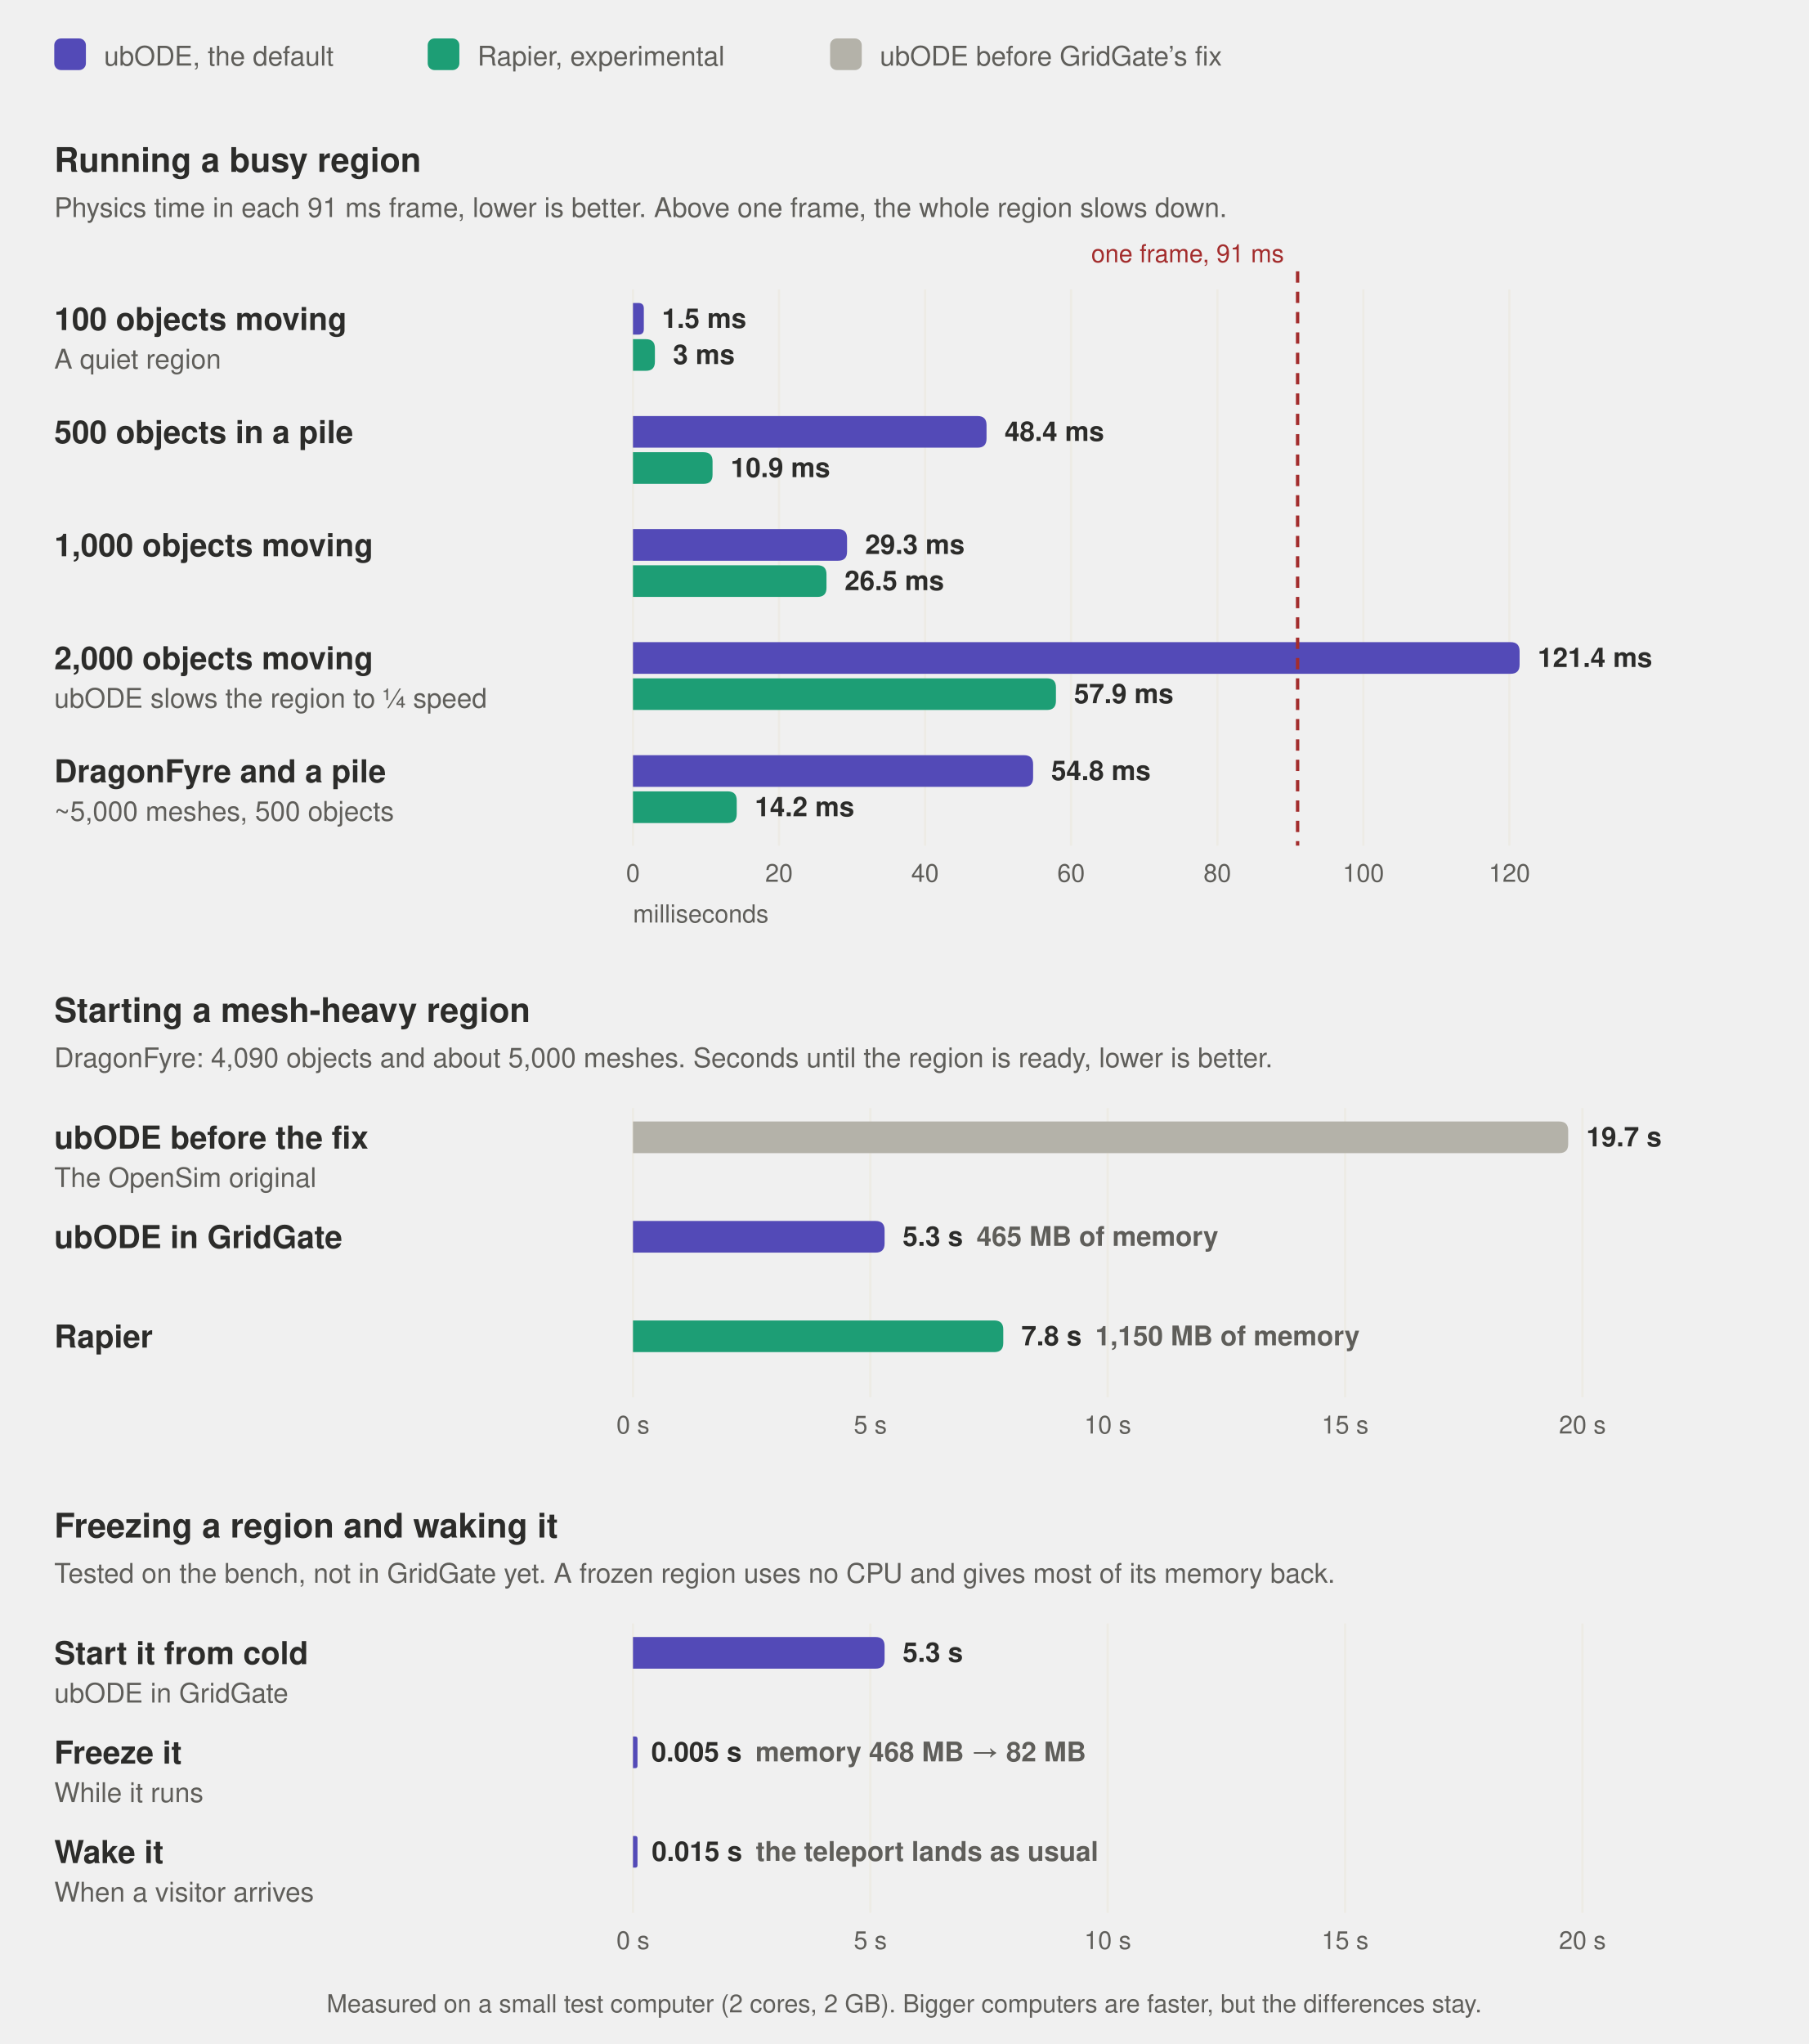
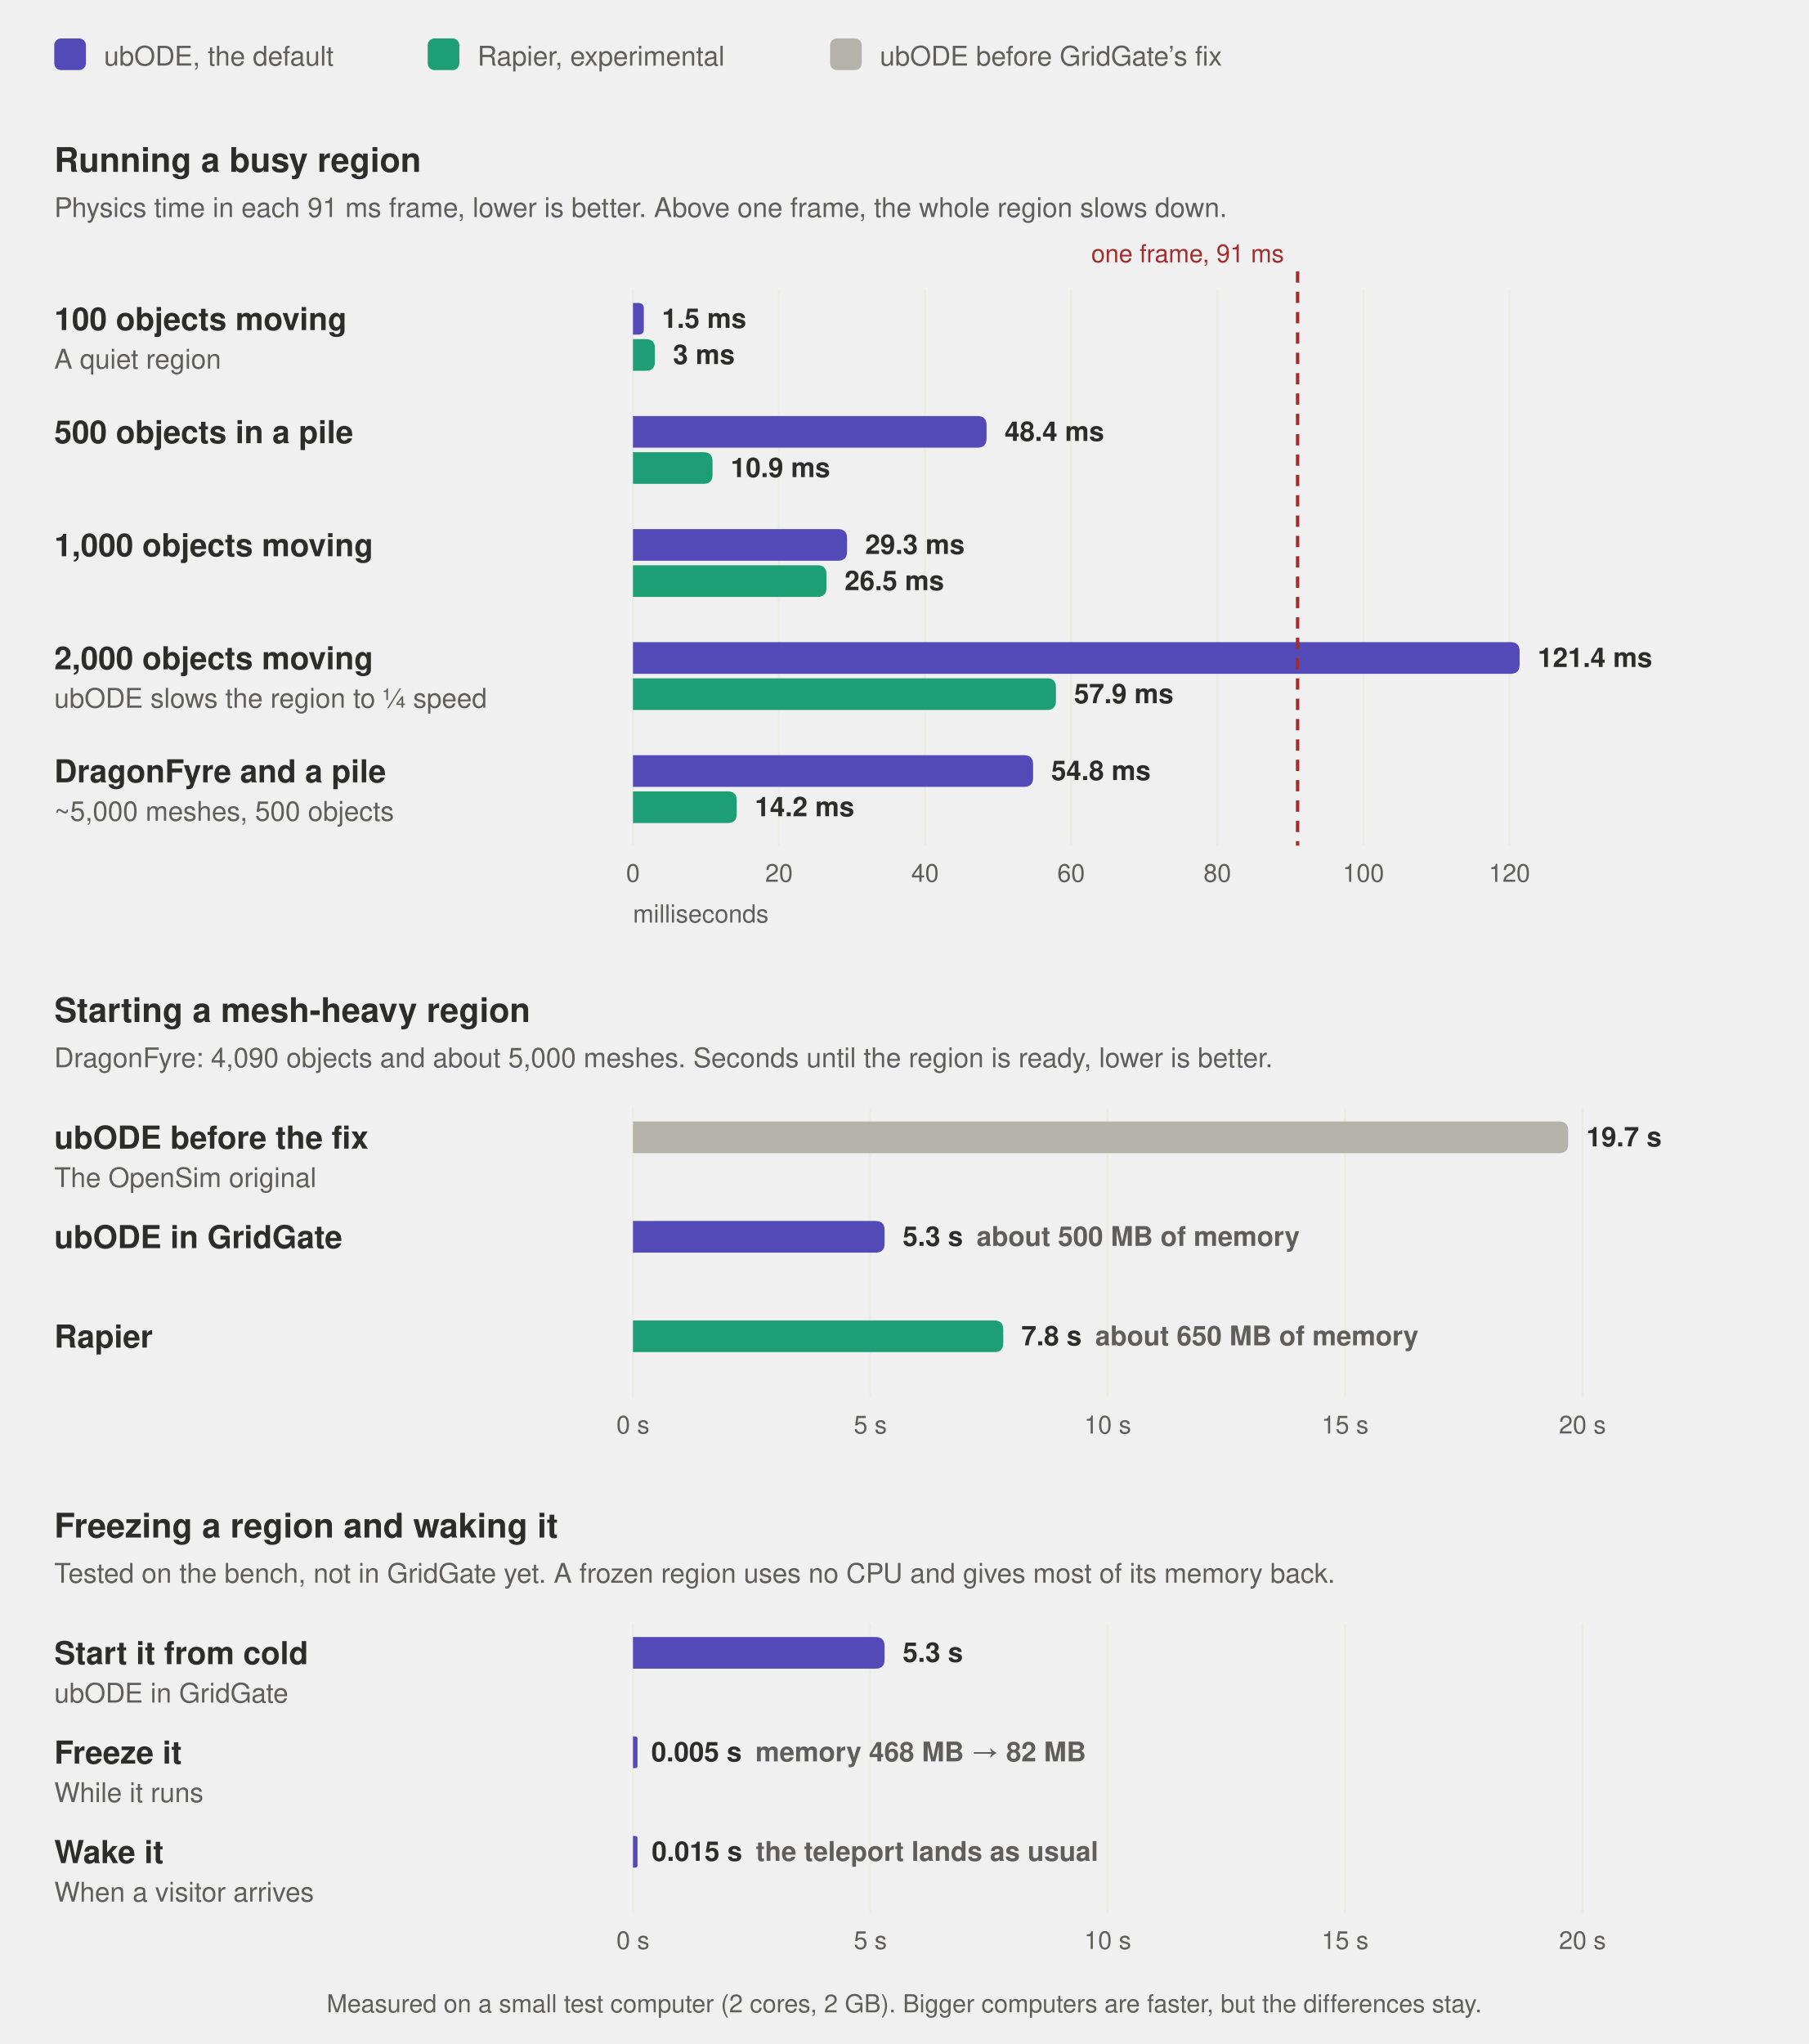
<svg xmlns="http://www.w3.org/2000/svg" width="800" height="904" viewBox="0 0 800 904" role="img">
  <style>
.purple .card{fill:#EEEDFE;stroke:#534AB7}.purple{color:#534AB7}.purple .title{fill:#3C3489}.purple .sub{fill:#534AB7}
.gray .card{fill:#F6F5F0;stroke:#888780}.gray{color:#5F5E5A}.gray .title{fill:#2C2C2A}.gray .sub{fill:#5F5E5A}
.teal .card{fill:#E1F5EE;stroke:#0F6E56}.teal{color:#0F6E56}.teal .title{fill:#085041}.teal .sub{fill:#0F6E56}
.net{fill:none;stroke:#888780}.netlabel{fill:#5F5E5A}.wire{stroke:#888780;fill:none}.ah{fill:#888780}
.pill{fill:#FFFFFF;stroke:#B4B2A9}.pilltext{fill:#444441}
.screen{fill:#E6F1FB}.land{fill:#639922}.cardfill{fill:#F6F5F0}
.rtitle{fill:#2C2C2A}.rsub{fill:#5F5E5A}.stripe{fill:#F6F5F0}
.chk{fill:#534AB7}.tick{stroke:#FFFFFF}.purple .num{fill:#FFFFFF}.wave{stroke:#378ADD}.opt{stroke:#534AB7;fill:none}.optick{stroke:#534AB7}.nd{stroke:#B4B2A9}

.bu{fill:#534AB7}.br{fill:#1D9E75}.bo{fill:#B4B2A9}.grid{stroke:#EDEBE5}.limit{stroke:#A32D2D}.limtext{fill:#A32D2D}
.val{fill:#2C2C2A}.vsub{fill:#5F5E5A}.axis{fill:#5F5E5A}
@media (prefers-color-scheme: dark){
.purple .card{fill:#26215C;stroke:#AFA9EC}.purple{color:#CECBF6}.purple .title{fill:#EEEDFE}.purple .sub{fill:#CECBF6}
.gray .card{fill:#2C2C2A;stroke:#888780}.gray{color:#D3D1C7}.gray .title{fill:#F1EFE8}.gray .sub{fill:#D3D1C7}
.teal .card{fill:#04342C;stroke:#5DCAA5}.teal{color:#9FE1CB}.teal .title{fill:#E1F5EE}.teal .sub{fill:#9FE1CB}
.net{stroke:#888780}.netlabel{fill:#B4B2A9}.wire{stroke:#9C9A92}.ah{fill:#9C9A92}
.pill{fill:#161B22;stroke:#5F5E5A}.pilltext{fill:#D3D1C7}
.screen{fill:#042C53}.land{fill:#97C459}.cardfill{fill:#2C2C2A}
.rtitle{fill:#F1EFE8}.rsub{fill:#B4B2A9}.stripe{fill:#161B22}
.chk{fill:#AFA9EC}.tick{stroke:#26215C}.purple .num{fill:#26215C}.wave{stroke:#85B7EB}.opt{stroke:#AFA9EC}.optick{stroke:#AFA9EC}.nd{stroke:#5F5E5A}

.bu{fill:#7F77DD}.br{fill:#1D9E75}.bo{fill:#5F5E5A}.grid{stroke:#21262D}.limit{stroke:#E57373}.limtext{fill:#E57373}
.val{fill:#F1EFE8}.vsub{fill:#B4B2A9}.axis{fill:#B4B2A9}
}
text{font-family:-apple-system, BlinkMacSystemFont, "Segoe UI", Helvetica, Arial, sans-serif}
.title{font-size:15px;font-weight:600}.sub{font-size:13px}
.netlabel{font-size:13px;font-weight:500}.hname{font-size:13px}.st{font-size:14px}.ss{font-size:12px}.bt{font-size:13px}
.rtitle{font-size:14px;font-weight:600}.rsub{font-size:12px}.pilltext{font-size:12px;font-weight:500}

.val{font-size:12px;font-weight:600}.vsub{font-size:12px}.axis{font-size:11px}.limtext{font-size:11px;font-weight:500}
.sect{font-size:15px;font-weight:600}
</style>
  <rect x="24" y="17" width="14" height="14" rx="3" class="bu" />
  <text x="46" y="29" class="rsub">ubODE, the default</text>
  <rect x="189.2" y="17" width="14" height="14" rx="3" class="br" />
  <text x="211.2" y="29" class="rsub">Rapier, experimental</text>
  <rect x="367.2" y="17" width="14" height="14" rx="3" class="bo" />
  <text x="389.2" y="29" class="rsub">ubODE before GridGate’s fix</text>
  <text x="24" y="76" class="rtitle sect">Running a busy region</text>
  <text x="24" y="96" class="rsub">Physics time in each 91 ms frame, lower is better. Above one frame, the whole region slows down.</text>
  <line x1="280.0" y1="128" x2="280.0" y2="374" class="grid" stroke-width="1" />
  <text x="280.0" y="390" text-anchor="middle" class="axis">0</text>
  <line x1="344.6" y1="128" x2="344.6" y2="374" class="grid" stroke-width="1" />
  <text x="344.6" y="390" text-anchor="middle" class="axis">20</text>
  <line x1="409.2" y1="128" x2="409.2" y2="374" class="grid" stroke-width="1" />
  <text x="409.2" y="390" text-anchor="middle" class="axis">40</text>
  <line x1="473.8" y1="128" x2="473.8" y2="374" class="grid" stroke-width="1" />
  <text x="473.8" y="390" text-anchor="middle" class="axis">60</text>
  <line x1="538.5" y1="128" x2="538.5" y2="374" class="grid" stroke-width="1" />
  <text x="538.5" y="390" text-anchor="middle" class="axis">80</text>
  <line x1="603.1" y1="128" x2="603.1" y2="374" class="grid" stroke-width="1" />
  <text x="603.1" y="390" text-anchor="middle" class="axis">100</text>
  <line x1="667.7" y1="128" x2="667.7" y2="374" class="grid" stroke-width="1" />
  <text x="667.7" y="390" text-anchor="middle" class="axis">120</text>
  <text x="24" y="146" class="rtitle">100 objects moving</text>
  <text x="24" y="163" class="rsub">A quiet region</text>
  <path d="M280 134 H282.4 Q284.8 134 284.8 136.423 V145.577 Q284.8 148 282.4 148 H280 Z" class="bu" />
  <text x="292.8" y="145" class="val">1.5 ms</text>
  <path d="M280 150 H285.7 Q289.7 150 289.7 154 V160 Q289.7 164 285.7 164 H280 Z" class="br" />
  <text x="297.7" y="161" class="val">3 ms</text>
  <text x="24" y="196" class="rtitle">500 objects in a pile</text>
  <path d="M280 184 H432.4 Q436.4 184 436.4 188 V194 Q436.4 198 432.4 198 H280 Z" class="bu" />
  <text x="444.4" y="195" class="val">48.4 ms</text>
  <path d="M280 200 H311.2 Q315.2 200 315.2 204 V210 Q315.2 214 311.2 214 H280 Z" class="br" />
  <text x="323.2" y="211" class="val">10.9 ms</text>
  <text x="24" y="246" class="rtitle">1,000 objects moving</text>
  <path d="M280 234 H370.7 Q374.7 234 374.7 238 V244 Q374.7 248 370.7 248 H280 Z" class="bu" />
  <text x="382.7" y="245" class="val">29.3 ms</text>
  <path d="M280 250 H361.6 Q365.6 250 365.6 254 V260 Q365.6 264 361.6 264 H280 Z" class="br" />
  <text x="373.6" y="261" class="val">26.5 ms</text>
  <text x="24" y="296" class="rtitle">2,000 objects moving</text>
  <text x="24" y="313" class="rsub">ubODE slows the region to ¼ speed</text>
  <path d="M280 284 H668.2 Q672.2 284 672.2 288 V294 Q672.2 298 668.2 298 H280 Z" class="bu" />
  <text x="680.2" y="295" class="val">121.4 ms</text>
  <path d="M280 300 H463.1 Q467.1 300 467.1 304 V310 Q467.1 314 463.1 314 H280 Z" class="br" />
  <text x="475.1" y="311" class="val">57.9 ms</text>
  <text x="24" y="346" class="rtitle">DragonFyre and a pile</text>
  <text x="24" y="363" class="rsub">~5,000 meshes, 500 objects</text>
  <path d="M280 334 H453.0 Q457.0 334 457.0 338 V344 Q457.0 348 453.0 348 H280 Z" class="bu" />
  <text x="465.0" y="345" class="val">54.8 ms</text>
  <path d="M280 350 H321.9 Q325.9 350 325.9 354 V360 Q325.9 364 321.9 364 H280 Z" class="br" />
  <text x="333.9" y="361" class="val">14.2 ms</text>
  <line x1="574.0" y1="120" x2="574.0" y2="374" class="limit" stroke-width="1.5" stroke-dasharray="5 4" />
  <text x="568.0" y="116" text-anchor="end" class="limtext">one frame, 91 ms</text>
  <text x="280" y="408" class="axis">milliseconds</text>
  <text x="24" y="452" class="rtitle sect">Starting a mesh-heavy region</text>
  <text x="24" y="472" class="rsub">DragonFyre: 4,090 objects and about 5,000 meshes. Seconds until the region is ready, lower is better.</text>
  <line x1="280.0" y1="490" x2="280.0" y2="618" class="grid" stroke-width="1" />
  <text x="280.0" y="634" text-anchor="middle" class="axis">0 s</text>
  <line x1="385.0" y1="490" x2="385.0" y2="618" class="grid" stroke-width="1" />
  <text x="385.0" y="634" text-anchor="middle" class="axis">5 s</text>
  <line x1="490.0" y1="490" x2="490.0" y2="618" class="grid" stroke-width="1" />
  <text x="490.0" y="634" text-anchor="middle" class="axis">10 s</text>
  <line x1="595.0" y1="490" x2="595.0" y2="618" class="grid" stroke-width="1" />
  <text x="595.0" y="634" text-anchor="middle" class="axis">15 s</text>
  <line x1="700.0" y1="490" x2="700.0" y2="618" class="grid" stroke-width="1" />
  <text x="700.0" y="634" text-anchor="middle" class="axis">20 s</text>
  <text x="24" y="508" class="rtitle">ubODE before the fix</text>
  <text x="24" y="525" class="rsub">The OpenSim original</text>
  <path d="M280 496 H689.7 Q693.7 496 693.7 500 V506 Q693.7 510 689.7 510 H280 Z" class="bo" />
  <text x="701.7" y="507" class="val">19.7 s</text>
  <text x="24" y="552" class="rtitle">ubODE in GridGate</text>
  <path d="M280 540 H387.3 Q391.3 540 391.3 544 V550 Q391.3 554 387.3 554 H280 Z" class="bu" />
-   <text x="399.3" y="551" class="val">5.3 s<tspan class="vsub" dx="6">465 MB of memory</tspan>
+   <text x="399.3" y="551" class="val">5.3 s<tspan class="vsub" dx="6">about 500 MB of memory</tspan>
  </text>
  <text x="24" y="596" class="rtitle">Rapier</text>
  <path d="M280 584 H439.8 Q443.8 584 443.8 588 V594 Q443.8 598 439.8 598 H280 Z" class="br" />
-   <text x="451.8" y="595" class="val">7.8 s<tspan class="vsub" dx="6">1,150 MB of memory</tspan>
+   <text x="451.8" y="595" class="val">7.8 s<tspan class="vsub" dx="6">about 650 MB of memory</tspan>
  </text>
  <text x="24" y="680" class="rtitle sect">Freezing a region and waking it</text>
  <text x="24" y="700" class="rsub">Tested on the bench, not in GridGate yet. A frozen region uses no CPU and gives most of its memory back.</text>
  <line x1="280.0" y1="718" x2="280.0" y2="846" class="grid" stroke-width="1" />
  <text x="280.0" y="862" text-anchor="middle" class="axis">0 s</text>
  <line x1="385.0" y1="718" x2="385.0" y2="846" class="grid" stroke-width="1" />
  <text x="385.0" y="862" text-anchor="middle" class="axis">5 s</text>
  <line x1="490.0" y1="718" x2="490.0" y2="846" class="grid" stroke-width="1" />
  <text x="490.0" y="862" text-anchor="middle" class="axis">10 s</text>
  <line x1="595.0" y1="718" x2="595.0" y2="846" class="grid" stroke-width="1" />
  <text x="595.0" y="862" text-anchor="middle" class="axis">15 s</text>
  <line x1="700.0" y1="718" x2="700.0" y2="846" class="grid" stroke-width="1" />
  <text x="700.0" y="862" text-anchor="middle" class="axis">20 s</text>
  <text x="24" y="736" class="rtitle">Start it from cold</text>
  <text x="24" y="753" class="rsub">ubODE in GridGate</text>
  <path d="M280 724 H387.3 Q391.3 724 391.3 728 V734 Q391.3 738 387.3 738 H280 Z" class="bu" />
  <text x="399.3" y="735" class="val">5.3 s</text>
  <text x="24" y="780" class="rtitle">Freeze it</text>
  <text x="24" y="797" class="rsub">While it runs</text>
  <path d="M280 768 H281.0 Q282.0 768 282.0 769.0 V781.0 Q282.0 782 281.0 782 H280 Z" class="bu" />
  <text x="288.1" y="779" class="val">0.005 s<tspan class="vsub" dx="6">memory 468 MB → 82 MB</tspan>
  </text>
  <text x="24" y="824" class="rtitle">Wake it</text>
  <text x="24" y="841" class="rsub">When a visitor arrives</text>
  <path d="M280 812 H281.0 Q282.0 812 282.0 813.0 V825.0 Q282.0 826 281.0 826 H280 Z" class="bu" />
  <text x="288.3" y="823" class="val">0.015 s<tspan class="vsub" dx="6">the teleport lands as usual</tspan>
  </text>
  <text x="400" y="890" text-anchor="middle" class="axis">Measured on a small test computer (2 cores, 2 GB). Bigger computers are faster, but the differences stay.</text>
</svg>
